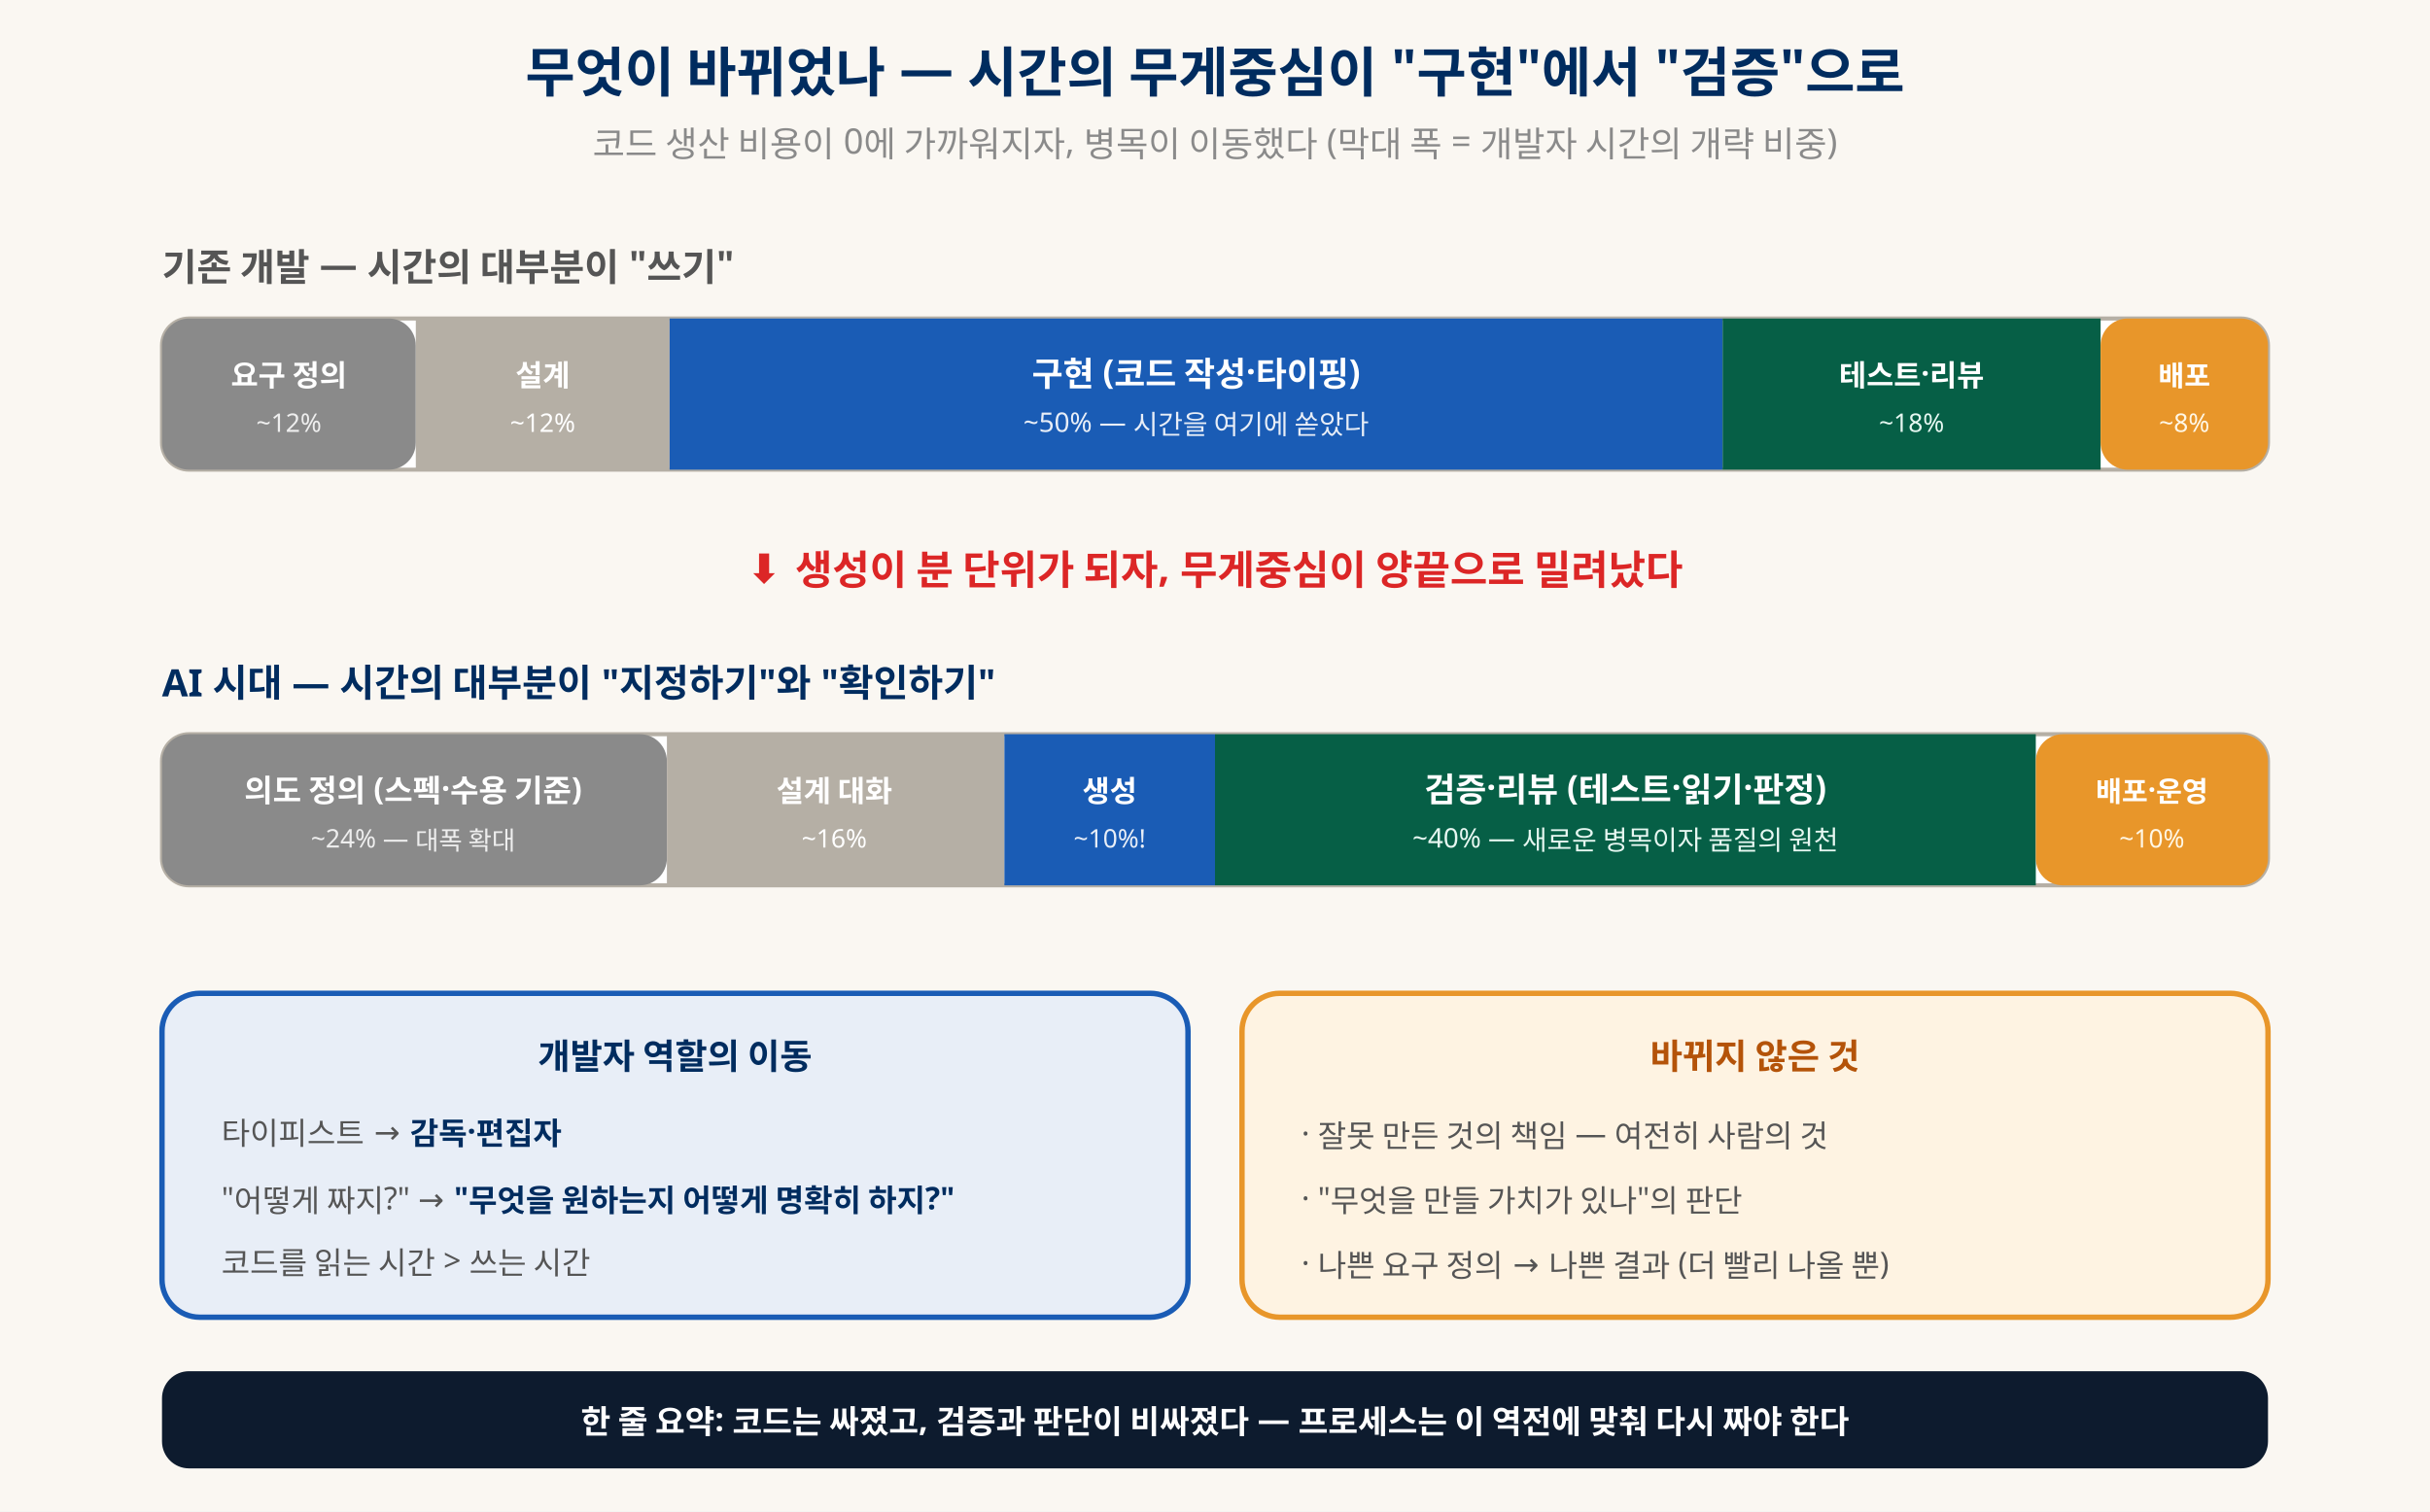
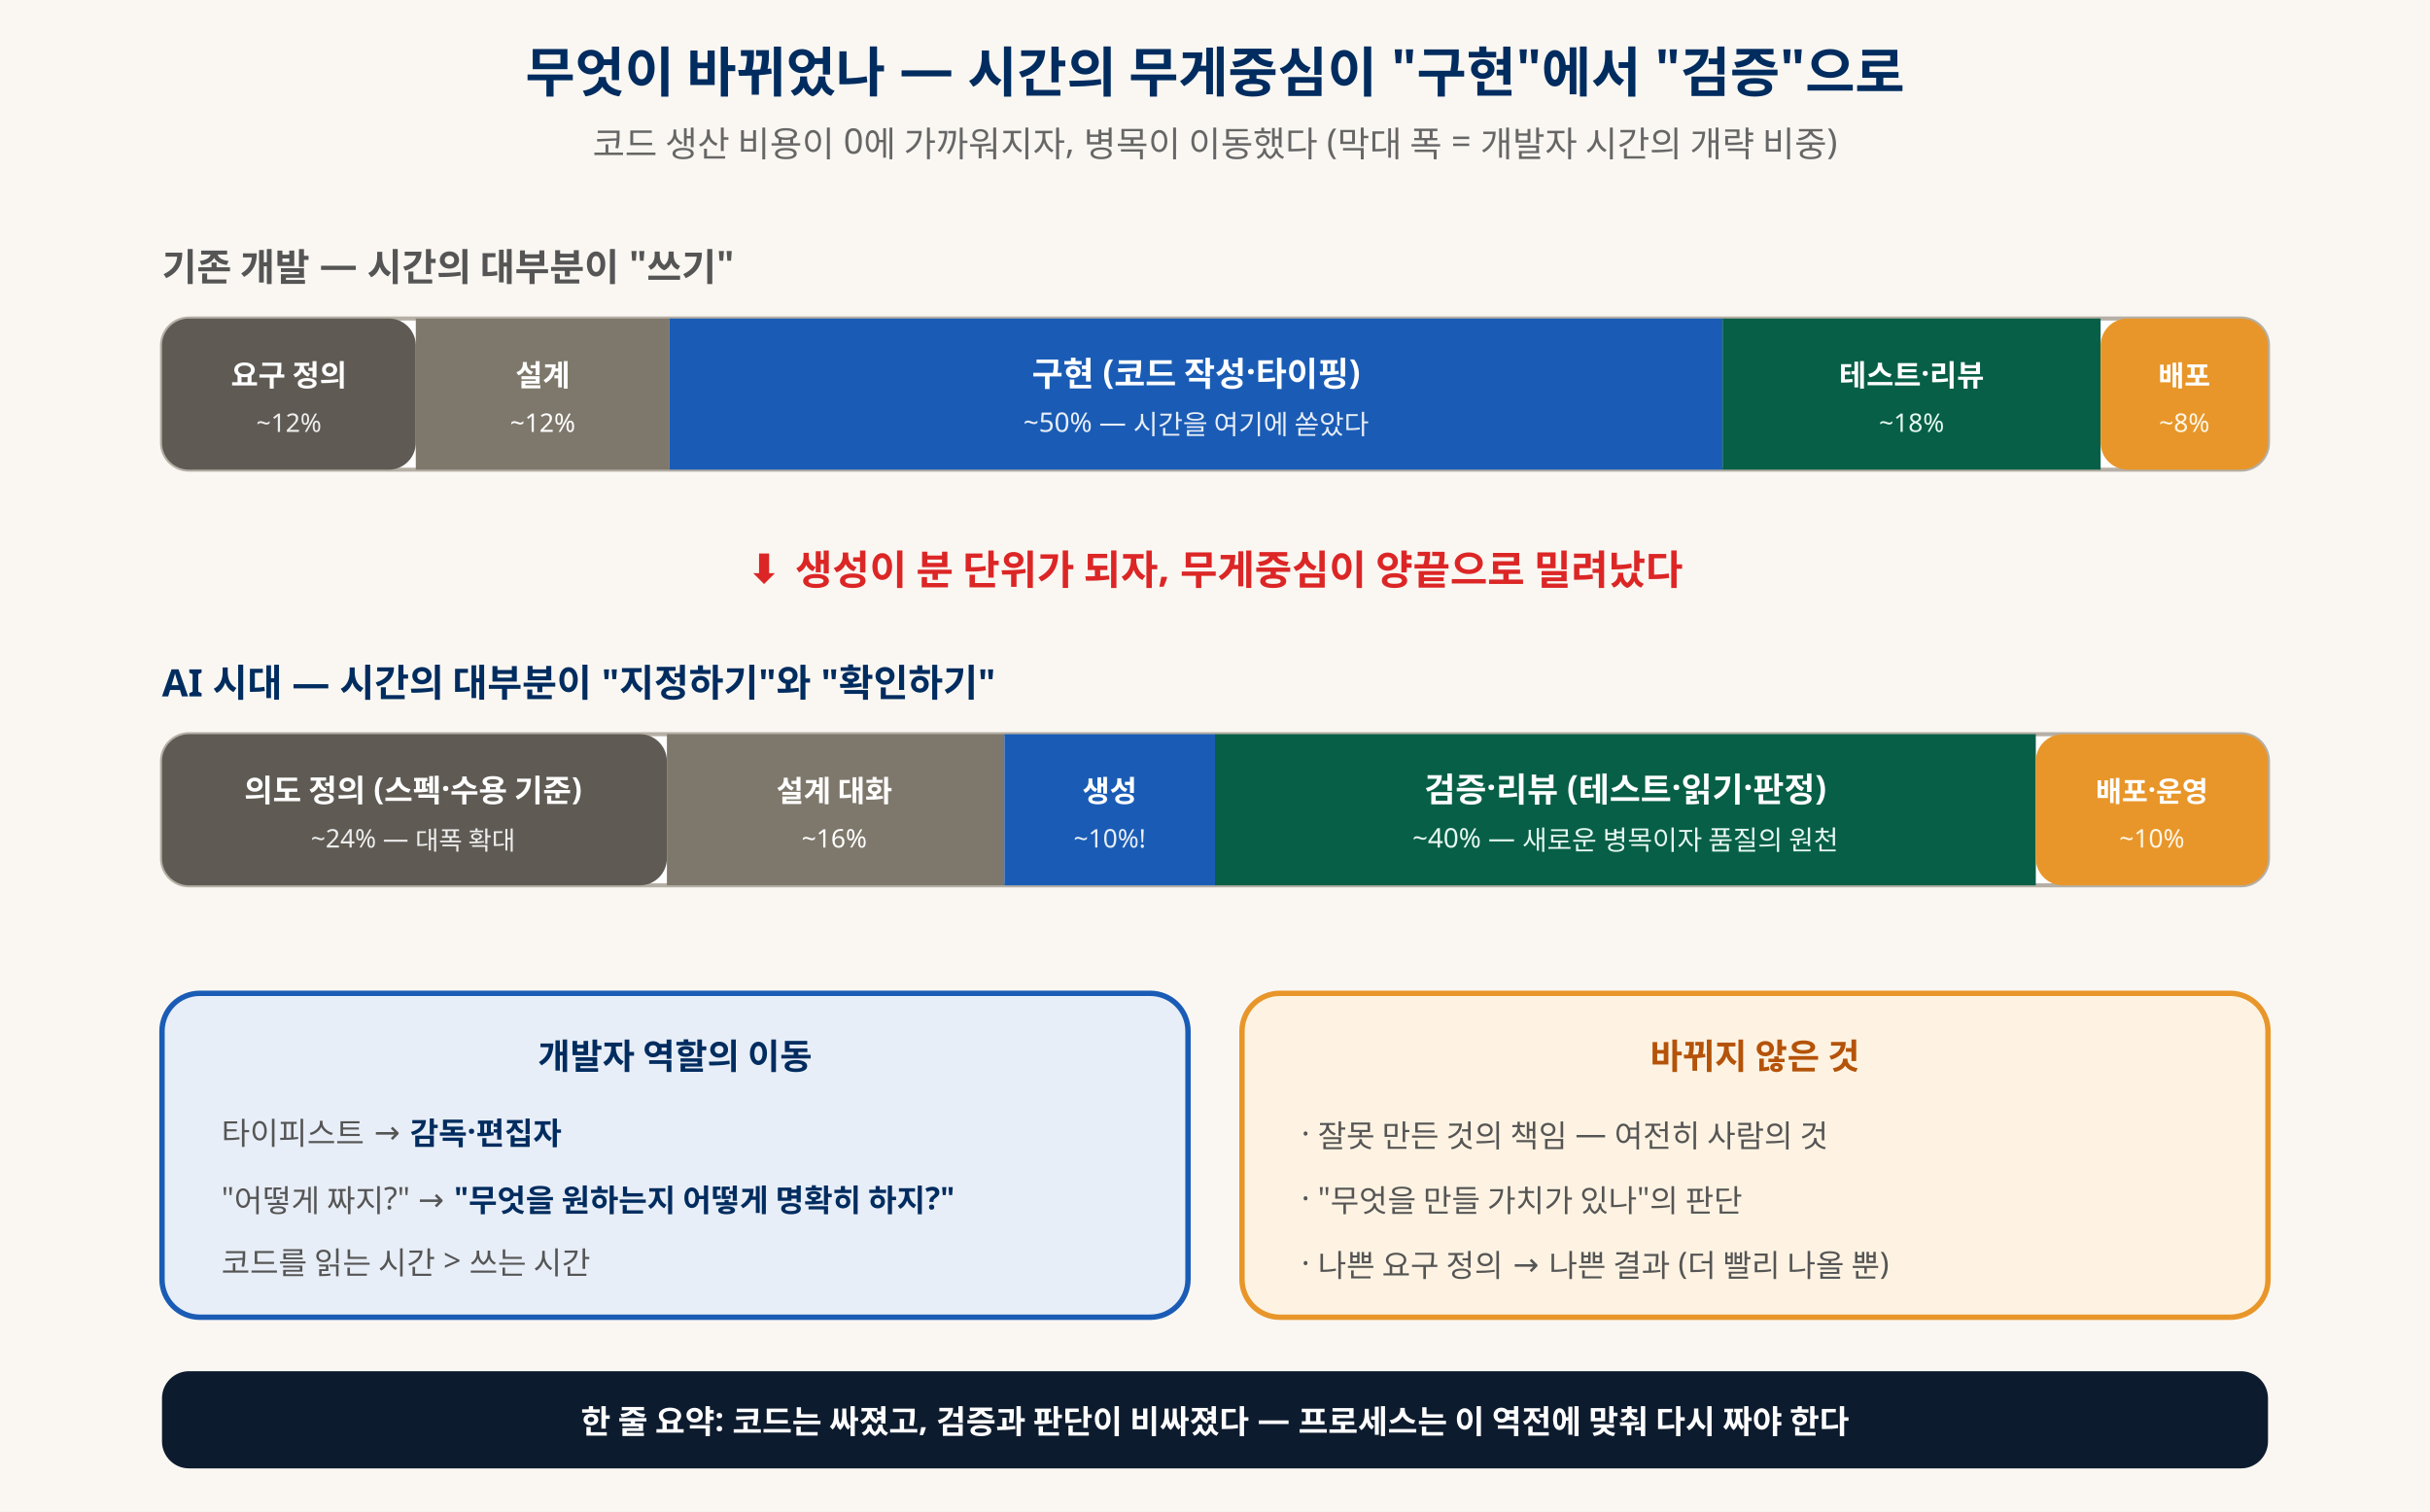
<svg xmlns="http://www.w3.org/2000/svg" viewBox="0 0 900 560" font-family="Pretendard, 'Apple SD Gothic Neo', sans-serif">
  <rect width="900" height="560" fill="#FAF7F2" />
  <text x="450" y="34" font-size="20" font-weight="800" fill="#002C5F" text-anchor="middle">무엇이 바뀌었나 — 시간의 무게중심이 "구현"에서 "검증"으로</text>
-   <text x="450" y="58" font-size="13" fill="#8A8A8A" text-anchor="middle">코드 생산 비용이 0에 가까워지자, 병목이 이동했다 (막대 폭 = 개발자 시간의 개략 비중)</text>
+   <text x="450" y="58" font-size="13" fill="#666666" text-anchor="middle">코드 생산 비용이 0에 가까워지자, 병목이 이동했다 (막대 폭 = 개발자 시간의 개략 비중)</text>
  <text x="60" y="104" font-size="14" font-weight="800" fill="#555555">기존 개발 — 시간의 대부분이 "쓰기"</text>
  <rect x="60" y="118" width="780" height="56" rx="10" fill="#FFFFFF" stroke="#B5AFA5" stroke-width="1.5" />
-   <rect x="60" y="118" width="94" height="56" rx="10" fill="#8A8A8A" />
+   <rect x="60" y="118" width="94" height="56" rx="10" fill="#5F5B54" />
  <text x="107" y="143" font-size="11" font-weight="700" fill="#FFF" text-anchor="middle">요구 정의</text>
  <text x="107" y="160" font-size="9.5" fill="#EEE" text-anchor="middle">~12%</text>
-   <rect x="154" y="118" width="94" height="56" fill="#B5AFA5" />
+   <rect x="154" y="118" width="94" height="56" fill="#7E786C" />
  <text x="201" y="143" font-size="11" font-weight="700" fill="#FFF" text-anchor="middle">설계</text>
  <text x="201" y="160" font-size="9.5" fill="#FFF" text-anchor="middle">~12%</text>
  <rect x="248" y="118" width="390" height="56" fill="#1A5CB5" />
  <text x="443" y="143" font-size="12.5" font-weight="800" fill="#FFF" text-anchor="middle">구현 (코드 작성·타이핑)</text>
  <text x="443" y="160" font-size="10" fill="#E8EEF7" text-anchor="middle">~50% — 시간을 여기에 쏟았다</text>
  <rect x="638" y="118" width="140" height="56" fill="#065F46" />
  <text x="708" y="143" font-size="11" font-weight="700" fill="#FFF" text-anchor="middle">테스트·리뷰</text>
  <text x="708" y="160" font-size="9.5" fill="#E6F7F1" text-anchor="middle">~18%</text>
  <rect x="778" y="118" width="62" height="56" rx="10" fill="#E8962A" />
  <text x="809" y="143" font-size="10.5" font-weight="700" fill="#FFF" text-anchor="middle">배포</text>
  <text x="809" y="160" font-size="9.5" fill="#FFF7E6" text-anchor="middle">~8%</text>
  <text x="450" y="216" font-size="15" font-weight="800" fill="#DC2626" text-anchor="middle">⬇ 생성이 분 단위가 되자, 무게중심이 양끝으로 밀려났다</text>
  <text x="60" y="258" font-size="14" font-weight="800" fill="#002C5F">AI 시대 — 시간의 대부분이 "지정하기"와 "확인하기"</text>
  <rect x="60" y="272" width="780" height="56" rx="10" fill="#FFFFFF" stroke="#B5AFA5" stroke-width="1.5" />
-   <rect x="60" y="272" width="187" height="56" rx="10" fill="#8A8A8A" />
+   <rect x="60" y="272" width="187" height="56" rx="10" fill="#5F5B54" />
  <text x="153" y="297" font-size="11.5" font-weight="800" fill="#FFF" text-anchor="middle">의도 정의 (스펙·수용 기준)</text>
  <text x="153" y="314" font-size="9.5" fill="#EEE" text-anchor="middle">~24% — 대폭 확대</text>
-   <rect x="247" y="272" width="125" height="56" fill="#B5AFA5" />
+   <rect x="247" y="272" width="125" height="56" fill="#7E786C" />
  <text x="309" y="297" font-size="11" font-weight="700" fill="#FFF" text-anchor="middle">설계 대화</text>
  <text x="309" y="314" font-size="9.5" fill="#FFF" text-anchor="middle">~16%</text>
  <rect x="372" y="272" width="78" height="56" fill="#1A5CB5" />
  <text x="411" y="297" font-size="11" font-weight="700" fill="#FFF" text-anchor="middle">생성</text>
  <text x="411" y="314" font-size="9.5" fill="#E8EEF7" text-anchor="middle">~10%!</text>
  <rect x="450" y="272" width="304" height="56" fill="#065F46" />
  <text x="602" y="297" font-size="12.5" font-weight="800" fill="#FFF" text-anchor="middle">검증·리뷰 (테스트·읽기·판정)</text>
  <text x="602" y="314" font-size="10" fill="#E6F7F1" text-anchor="middle">~40% — 새로운 병목이자 품질의 원천</text>
  <rect x="754" y="272" width="86" height="56" rx="10" fill="#E8962A" />
  <text x="797" y="297" font-size="10.5" font-weight="700" fill="#FFF" text-anchor="middle">배포·운영</text>
  <text x="797" y="314" font-size="9.5" fill="#FFF7E6" text-anchor="middle">~10%</text>
  <rect x="60" y="368" width="380" height="120" rx="14" fill="#E8EEF7" stroke="#1A5CB5" stroke-width="2" />
  <text x="250" y="396" font-size="13" font-weight="800" fill="#002C5F" text-anchor="middle">개발자 역할의 이동</text>
  <text x="82" y="424" font-size="11.5" fill="#555555">타이피스트 → <tspan font-weight="800" fill="#002C5F">감독·편집자</tspan>
  </text>
  <text x="82" y="448" font-size="11.5" fill="#555555">"어떻게 짜지?" → <tspan font-weight="800" fill="#002C5F">"무엇을 원하는지 어떻게 명확히 하지?"</tspan>
  </text>
  <text x="82" y="472" font-size="11.5" fill="#555555">코드를 읽는 시간 &gt; 쓰는 시간</text>
  <rect x="460" y="368" width="380" height="120" rx="14" fill="#FEF3E2" stroke="#E8962A" stroke-width="2" />
  <text x="650" y="396" font-size="13" font-weight="800" fill="#B45309" text-anchor="middle">바뀌지 않은 것</text>
  <text x="482" y="424" font-size="11.5" fill="#555555">· 잘못 만든 것의 책임 — 여전히 사람의 것</text>
  <text x="482" y="448" font-size="11.5" fill="#555555">· "무엇을 만들 가치가 있나"의 판단</text>
  <text x="482" y="472" font-size="11.5" fill="#555555">· 나쁜 요구 정의 → 나쁜 결과 (더 빨리 나올 뿐)</text>
  <rect x="60" y="508" width="780" height="36" rx="10" fill="#0D1B2E" />
  <text x="450" y="531" font-size="12" font-weight="700" fill="#FFF" text-anchor="middle">한 줄 요약: 코드는 싸졌고, 검증과 판단이 비싸졌다 — 프로세스는 이 역전에 맞춰 다시 짜야 한다</text>
</svg>
